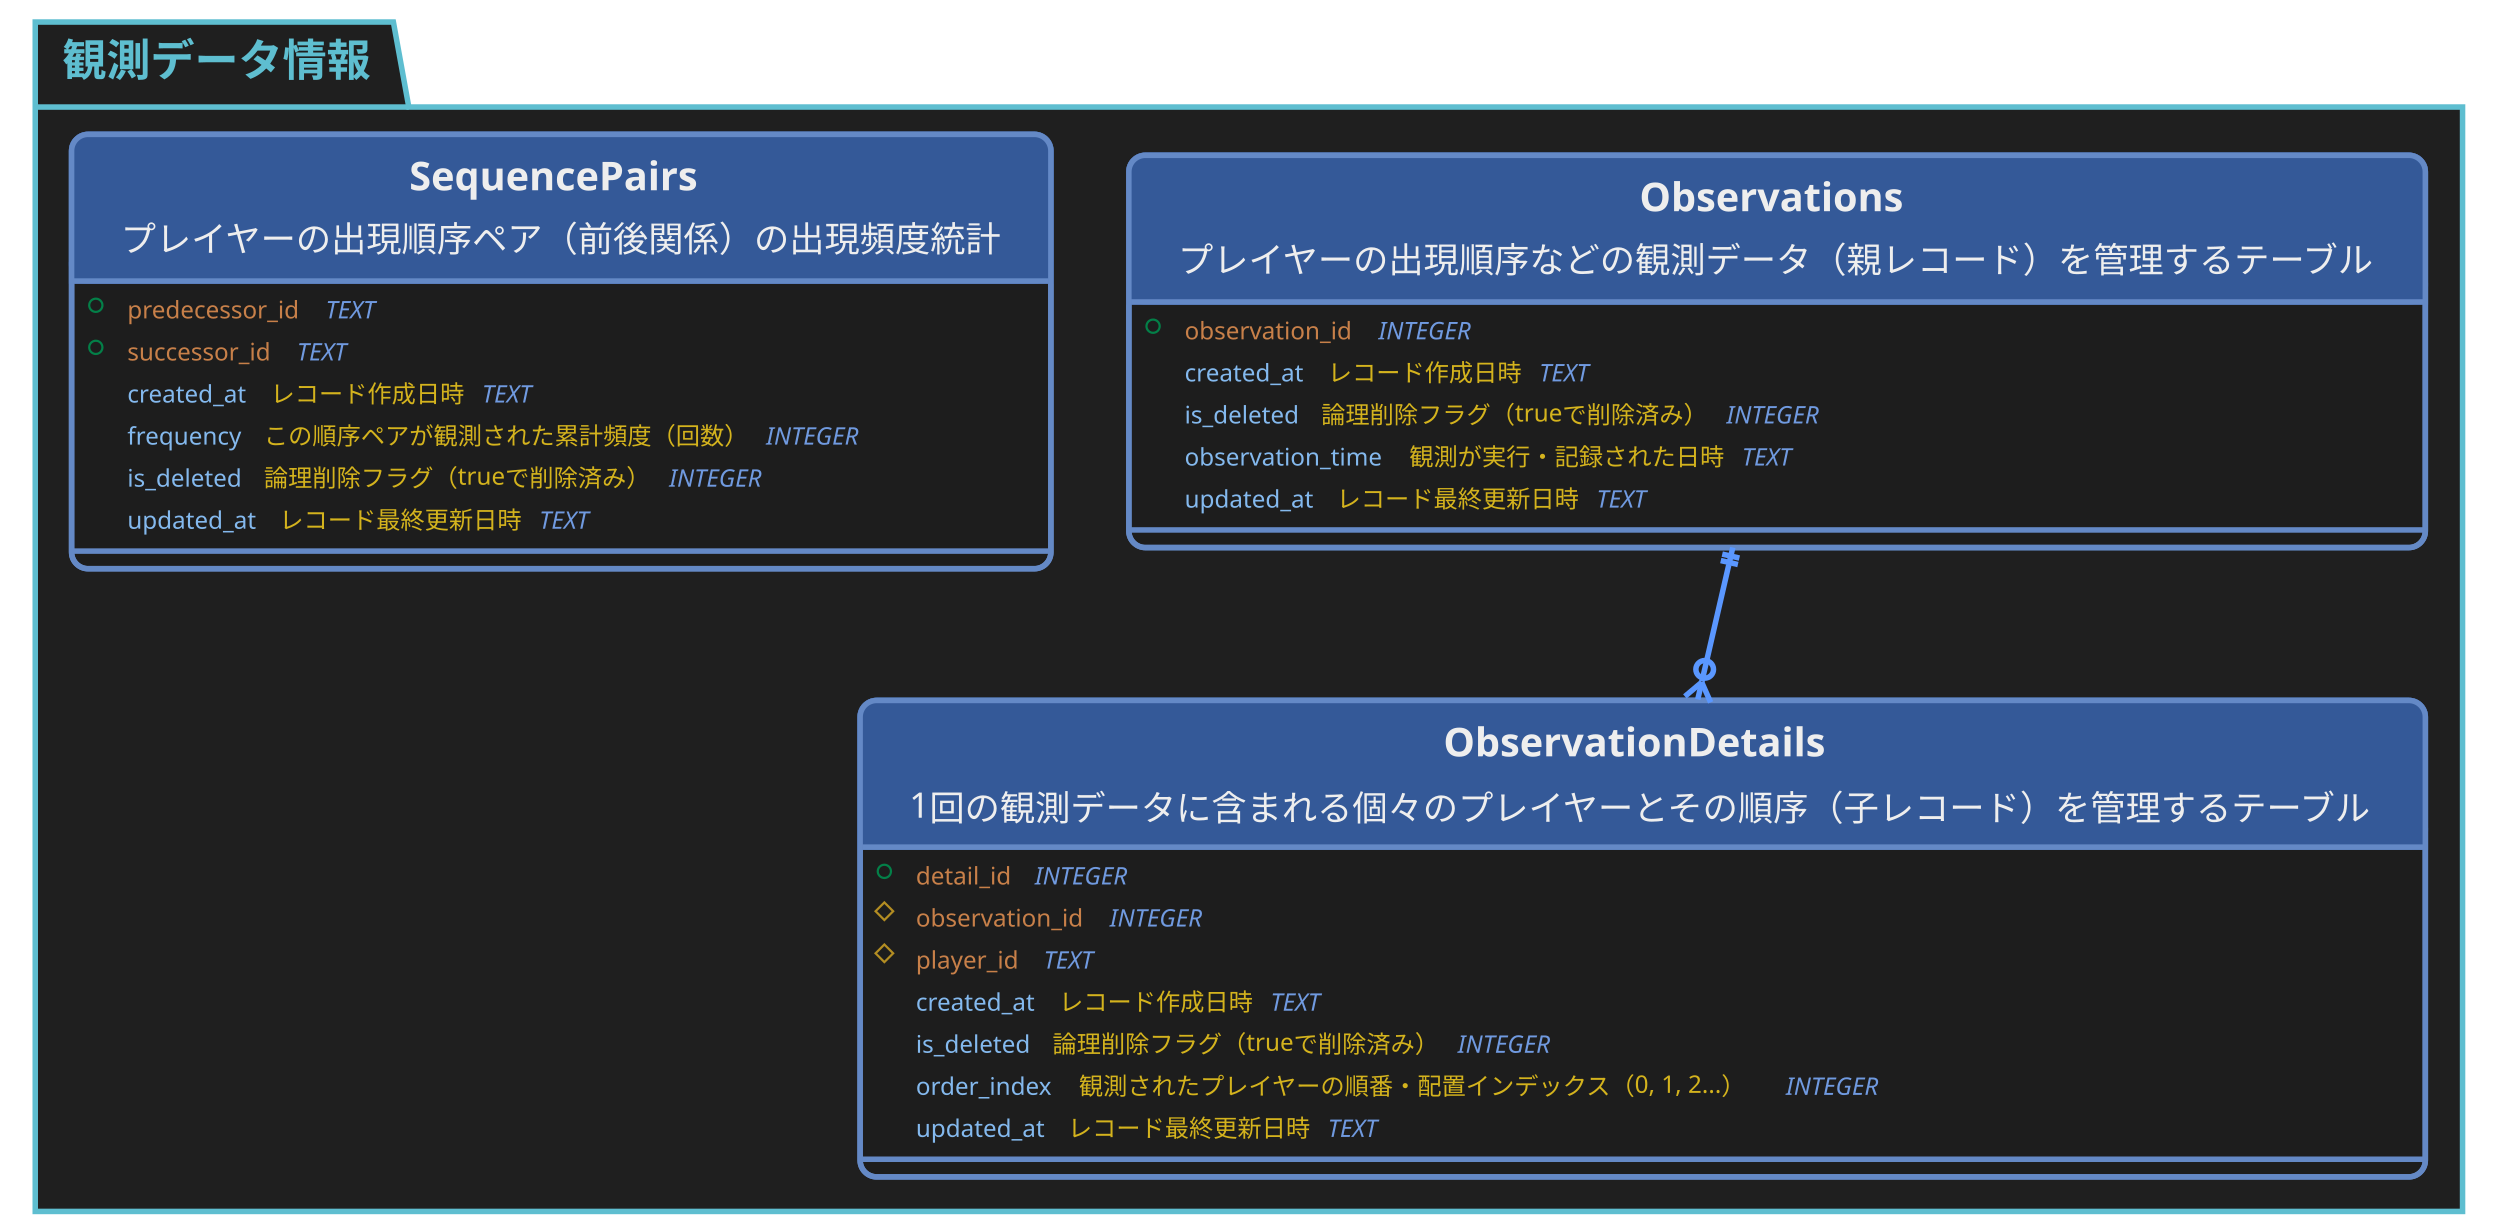
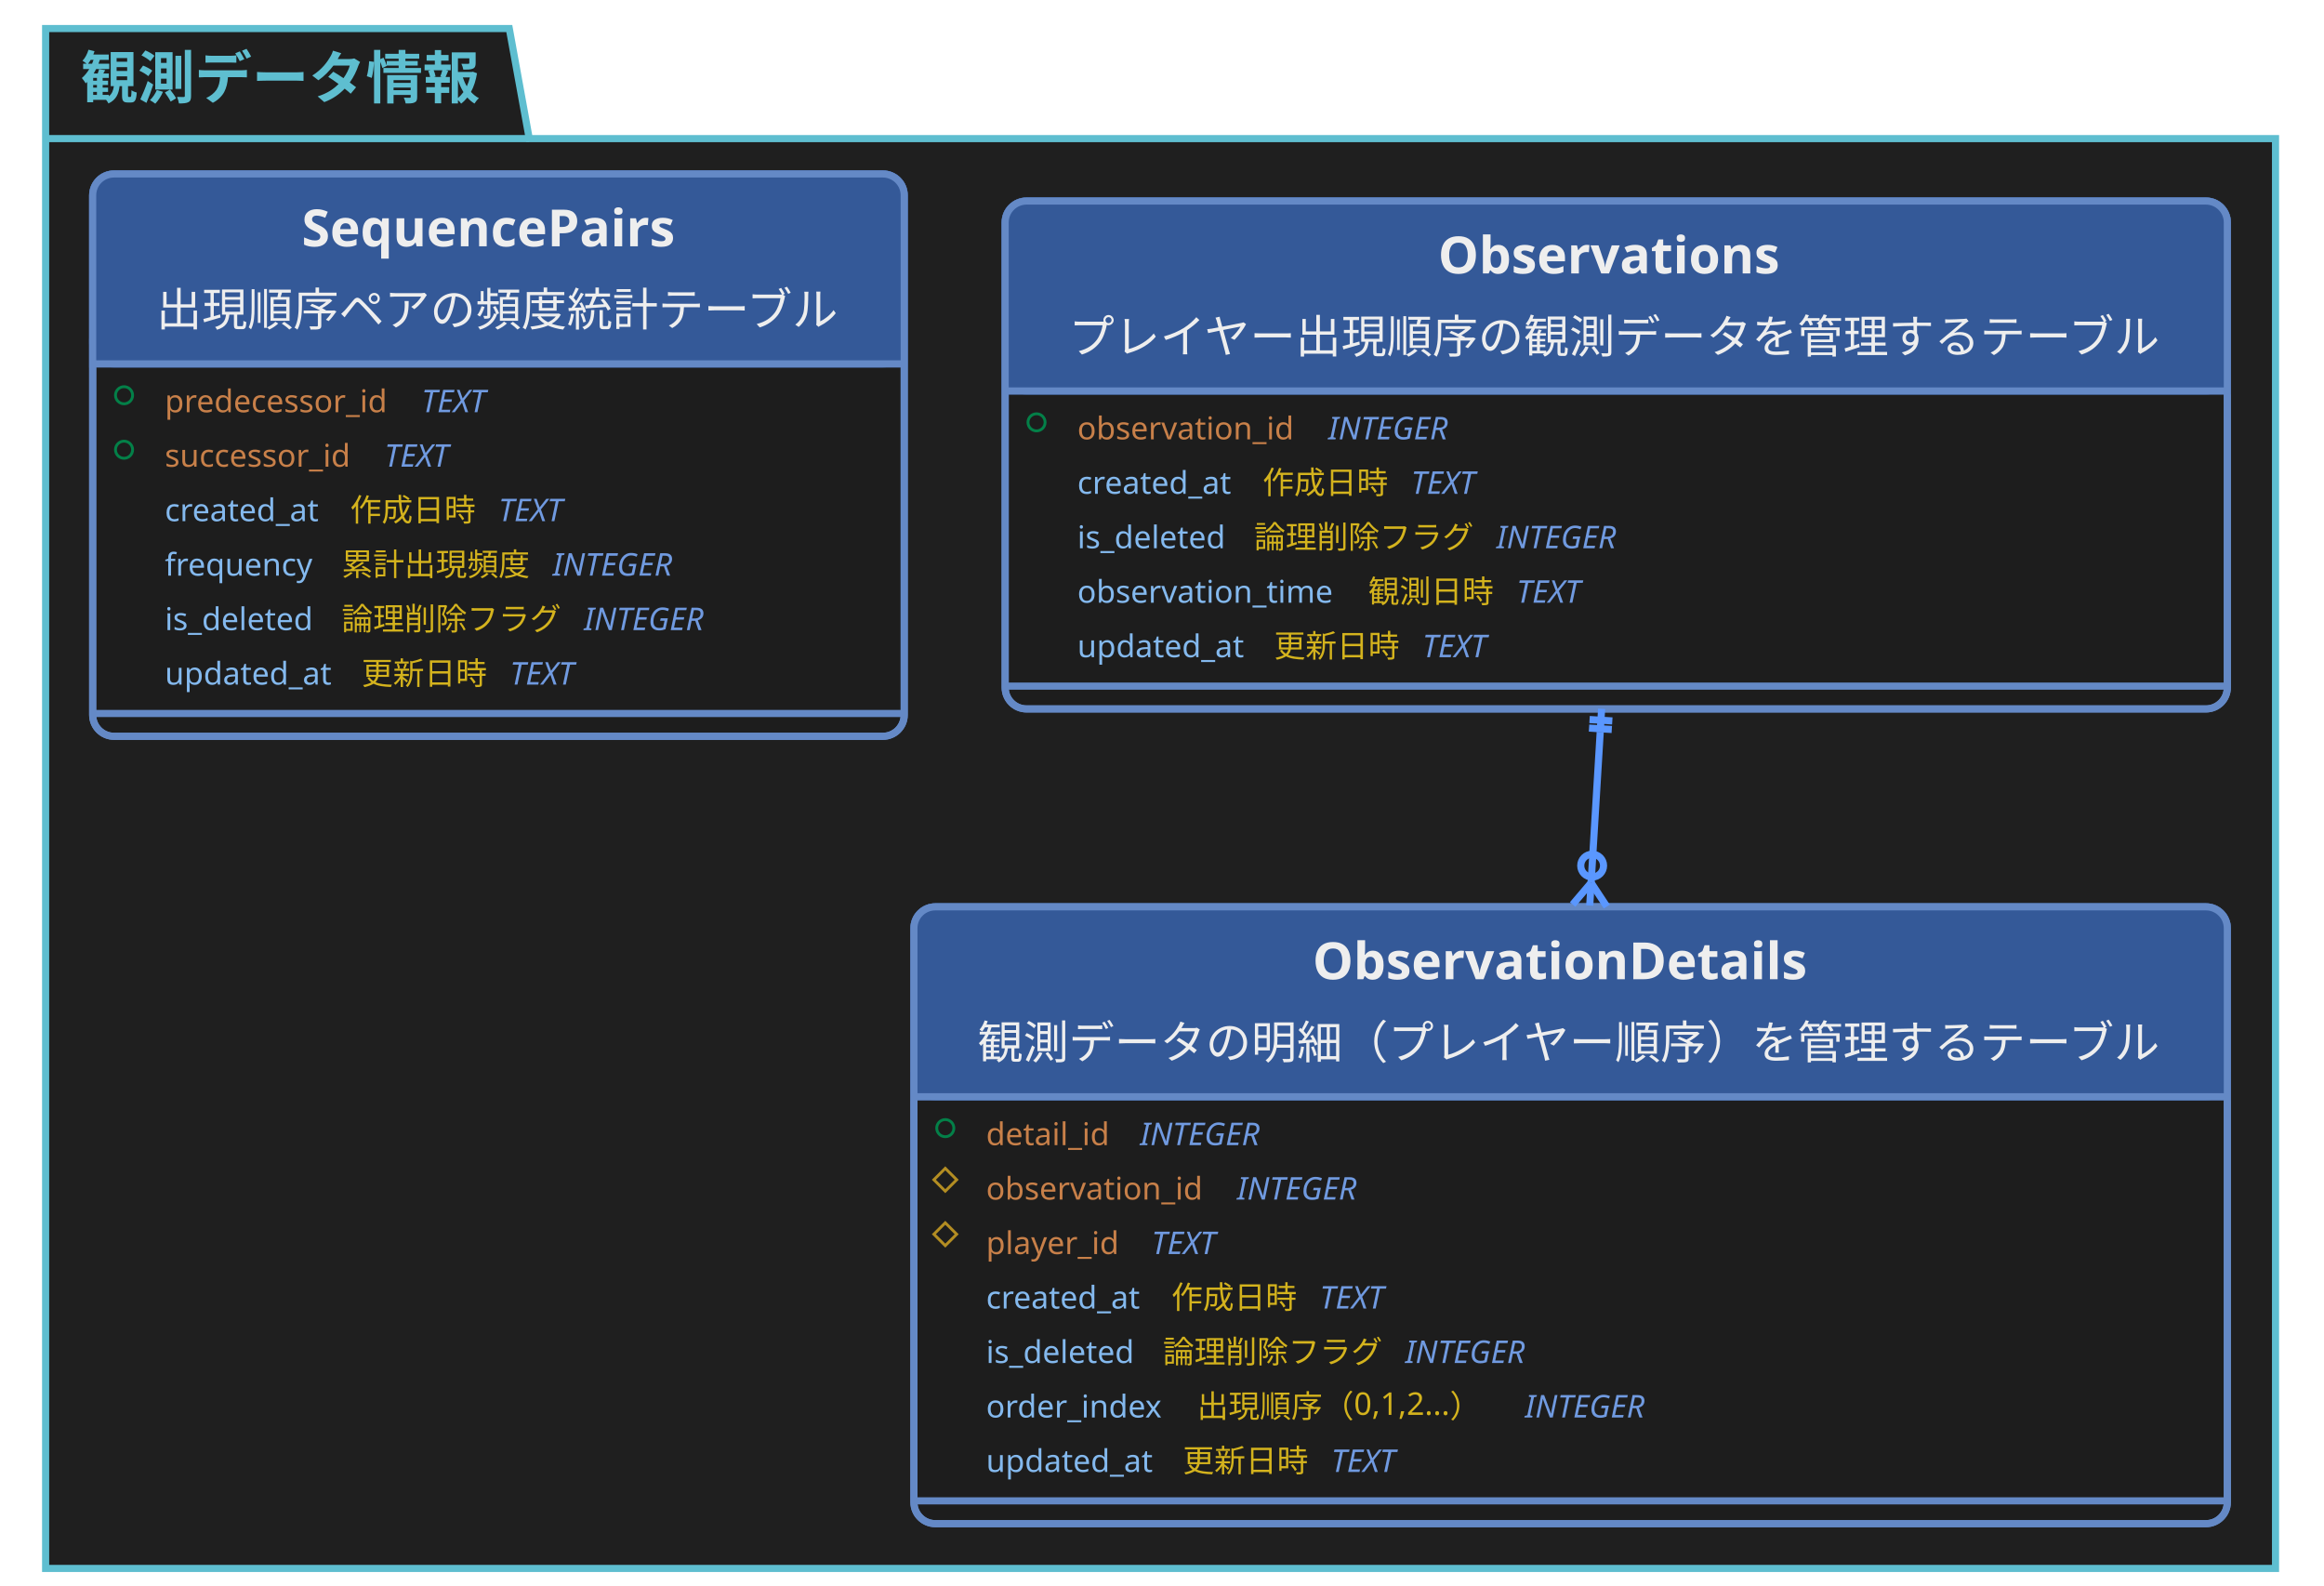
- <svg xmlns="http://www.w3.org/2000/svg" contentScriptType="application/ecmascript" contentStyleType="text/css" height="556px" preserveAspectRatio="none" style="width:1135px;height:556px;background:#222222;" version="1.1" viewBox="0 0 1135 556" width="1135px" zoomAndPan="magnify">
+ <svg xmlns="http://www.w3.org/2000/svg" contentScriptType="application/ecmascript" contentStyleType="text/css" height="556px" preserveAspectRatio="none" style="width:815px;height:556px;background:#222222;" version="1.1" viewBox="0 0 815 556" width="815px" zoomAndPan="magnify">
  <defs />
  <g>
-     <polygon fill="#1F1F1F" points="16,9.999,178.6,9.999,185.6,48.599,1118,48.599,1118,549.999,16,549.999,16,9.999" style="stroke:#5EBED0;stroke-width:2.5;" />
+     <polygon fill="#1F1F1F" points="16,9.999,178.6,9.999,185.6,48.599,798,48.599,798,549.999,16,549.999,16,9.999" style="stroke:#5EBED0;stroke-width:2.5;" />
    <line style="stroke:#5EBED0;stroke-width:2.5;" x1="16" x2="185.6" y1="48.599" y2="48.599" />
    <text fill="#5EBED0" font-family="Meiryo" font-size="20" font-weight="bold" lengthAdjust="spacing" textLength="140" x="28.3" y="34.5">観測データ情報</text>
-     <rect codeLine="33" fill="#1D1D1D" height="178.1" id="Observations" rx="7.5" ry="7.5" style="stroke:#6489C6;stroke-width:2.5;" width="588.6" x="512.5" y="70.499" />
-     <rect fill="#345998" height="66.6" rx="7.5" ry="7.5" style="stroke:#345998;stroke-width:2.5;" width="588.6" x="512.5" y="70.499" />
-     <rect fill="#345998" height="7.5" style="stroke:#345998;stroke-width:2.5;" width="588.6" x="512.5" y="129.599" />
-     <rect codeLine="33" fill="none" height="178.1" id="Observations" rx="7.5" ry="7.5" style="stroke:#6489C6;stroke-width:2.5;" width="588.6" x="512.5" y="70.499" />
-     <text fill="#000000" font-family="Meiryo" font-size="18" lengthAdjust="spacing" textLength="0" x="744.3" y="95.88" />
-     <text fill="#EEEEEE" font-family="Meiryo" font-size="18" font-weight="bold" lengthAdjust="spacing" textLength="125" x="744.3" y="95.88">Observations</text>
-     <text fill="#000000" font-family="Meiryo" font-size="18" lengthAdjust="spacing" textLength="0" x="887.3" y="95.88" />
-     <text fill="#000000" font-family="Meiryo" font-size="18" lengthAdjust="spacing" textLength="0" x="534.8" y="122.88" />
-     <text fill="#EEEEEE" font-family="Meiryo" font-size="16" lengthAdjust="spacing" textLength="544" x="534.8" y="123.76">プレイヤーの出現順序などの観測データ（親レコード）を管理するテーブル</text>
-     <text fill="#000000" font-family="Meiryo" font-size="18" lengthAdjust="spacing" textLength="0" x="1096.8" y="122.88" />
-     <line style="stroke:#6489C6;stroke-width:2.5;" x1="513.5" x2="1100.1" y1="137.099" y2="137.099" />
-     <ellipse cx="523.5" cy="148.099" rx="3" ry="3" style="stroke:#038048;stroke-width:1.0;fill:none;" />
-     <text fill="#C88049" font-family="Meiryo" font-size="11" lengthAdjust="spacing" textLength="80" x="537.8" y="154.06">observation_id</text>
-     <text fill="#709AE0" font-family="Meiryo" font-size="11" font-style="italic" lengthAdjust="spacing" textLength="49" x="625.8" y="154.06">INTEGER</text>
-     <text fill="#84B9EE" font-family="Meiryo" font-size="11" lengthAdjust="spacing" textLength="57" x="537.8" y="173.16">created_at</text>
-     <text fill="#D4B31D" font-family="Meiryo" font-size="11" lengthAdjust="spacing" textLength="88" x="602.8" y="173.16">レコード作成日時</text>
-     <text fill="#709AE0" font-family="Meiryo" font-size="11" font-style="italic" lengthAdjust="spacing" textLength="28" x="698.8" y="173.16">TEXT</text>
-     <text fill="#84B9EE" font-family="Meiryo" font-size="11" lengthAdjust="spacing" textLength="54" x="537.8" y="192.26">is_deleted</text>
-     <text fill="#D4B31D" font-family="Meiryo" font-size="11" lengthAdjust="spacing" textLength="176" x="599.8" y="192.26">論理削除フラグ（trueで削除済み）</text>
-     <text fill="#709AE0" font-family="Meiryo" font-size="11" font-style="italic" lengthAdjust="spacing" textLength="49" x="783.8" y="192.26">INTEGER</text>
-     <text fill="#84B9EE" font-family="Meiryo" font-size="11" lengthAdjust="spacing" textLength="94" x="537.8" y="211.359">observation_time</text>
-     <text fill="#D4B31D" font-family="Meiryo" font-size="11" lengthAdjust="spacing" textLength="143" x="639.8" y="211.359">観測が実行・記録された日時</text>
-     <text fill="#709AE0" font-family="Meiryo" font-size="11" font-style="italic" lengthAdjust="spacing" textLength="28" x="790.8" y="211.359">TEXT</text>
-     <text fill="#84B9EE" font-family="Meiryo" font-size="11" lengthAdjust="spacing" textLength="61" x="537.8" y="230.459">updated_at</text>
-     <text fill="#D4B31D" font-family="Meiryo" font-size="11" lengthAdjust="spacing" textLength="110" x="606.8" y="230.459">レコード最終更新日時</text>
-     <text fill="#709AE0" font-family="Meiryo" font-size="11" font-style="italic" lengthAdjust="spacing" textLength="28" x="724.8" y="230.459">TEXT</text>
-     <line style="stroke:#6489C6;stroke-width:2.5;" x1="513.5" x2="1100.1" y1="240.599" y2="240.599" />
-     <rect codeLine="33" fill="#1D1D1D" height="216.3" id="ObservationDetails" rx="7.5" ry="7.5" style="stroke:#6489C6;stroke-width:2.5;" width="710.6" x="390.5" y="317.999" />
-     <rect fill="#345998" height="66.6" rx="7.5" ry="7.5" style="stroke:#345998;stroke-width:2.5;" width="710.6" x="390.5" y="317.999" />
-     <rect fill="#345998" height="7.5" style="stroke:#345998;stroke-width:2.5;" width="710.6" x="390.5" y="377.099" />
-     <rect codeLine="33" fill="none" height="216.3" id="ObservationDetails" rx="7.5" ry="7.5" style="stroke:#6489C6;stroke-width:2.5;" width="710.6" x="390.5" y="317.999" />
-     <text fill="#000000" font-family="Meiryo" font-size="18" lengthAdjust="spacing" textLength="0" x="655.3" y="343.38" />
-     <text fill="#EEEEEE" font-family="Meiryo" font-size="18" font-weight="bold" lengthAdjust="spacing" textLength="181" x="655.3" y="343.38">ObservationDetails</text>
-     <text fill="#000000" font-family="Meiryo" font-size="18" lengthAdjust="spacing" textLength="0" x="854.3" y="343.38" />
-     <text fill="#000000" font-family="Meiryo" font-size="18" lengthAdjust="spacing" textLength="0" x="412.8" y="370.38" />
-     <text fill="#EEEEEE" font-family="Meiryo" font-size="16" lengthAdjust="spacing" textLength="666" x="412.8" y="371.26">1回の観測データに含まれる個々のプレイヤーとその順序（子レコード）を管理するテーブル</text>
-     <text fill="#000000" font-family="Meiryo" font-size="18" lengthAdjust="spacing" textLength="0" x="1096.8" y="370.38" />
-     <line style="stroke:#6489C6;stroke-width:2.5;" x1="391.5" x2="1100.1" y1="384.599" y2="384.599" />
-     <ellipse cx="401.5" cy="395.599" rx="3" ry="3" style="stroke:#038048;stroke-width:1.0;fill:none;" />
-     <text fill="#C88049" font-family="Meiryo" font-size="11" lengthAdjust="spacing" textLength="46" x="415.8" y="401.56">detail_id</text>
-     <text fill="#709AE0" font-family="Meiryo" font-size="11" font-style="italic" lengthAdjust="spacing" textLength="49" x="469.8" y="401.56">INTEGER</text>
-     <polygon fill="none" points="401.5,409.699,405.5,413.699,401.5,417.699,397.5,413.699" style="stroke:#B38D22;stroke-width:1.0;" />
-     <text fill="#C88049" font-family="Meiryo" font-size="11" lengthAdjust="spacing" textLength="80" x="415.8" y="420.659">observation_id</text>
-     <text fill="#709AE0" font-family="Meiryo" font-size="11" font-style="italic" lengthAdjust="spacing" textLength="49" x="503.8" y="420.659">INTEGER</text>
-     <polygon fill="none" points="401.5,428.799,405.5,432.799,401.5,436.799,397.5,432.799" style="stroke:#B38D22;stroke-width:1.0;" />
-     <text fill="#C88049" font-family="Meiryo" font-size="11" lengthAdjust="spacing" textLength="50" x="415.8" y="439.76">player_id</text>
-     <text fill="#709AE0" font-family="Meiryo" font-size="11" font-style="italic" lengthAdjust="spacing" textLength="28" x="473.8" y="439.76">TEXT</text>
-     <text fill="#84B9EE" font-family="Meiryo" font-size="11" lengthAdjust="spacing" textLength="57" x="415.8" y="458.86">created_at</text>
-     <text fill="#D4B31D" font-family="Meiryo" font-size="11" lengthAdjust="spacing" textLength="88" x="480.8" y="458.86">レコード作成日時</text>
-     <text fill="#709AE0" font-family="Meiryo" font-size="11" font-style="italic" lengthAdjust="spacing" textLength="28" x="576.8" y="458.86">TEXT</text>
-     <text fill="#84B9EE" font-family="Meiryo" font-size="11" lengthAdjust="spacing" textLength="54" x="415.8" y="477.959">is_deleted</text>
-     <text fill="#D4B31D" font-family="Meiryo" font-size="11" lengthAdjust="spacing" textLength="176" x="477.8" y="477.959">論理削除フラグ（trueで削除済み）</text>
-     <text fill="#709AE0" font-family="Meiryo" font-size="11" font-style="italic" lengthAdjust="spacing" textLength="49" x="661.8" y="477.959">INTEGER</text>
-     <text fill="#84B9EE" font-family="Meiryo" font-size="11" lengthAdjust="spacing" textLength="66" x="415.8" y="497.06">order_index</text>
-     <text fill="#D4B31D" font-family="Meiryo" font-size="11" lengthAdjust="spacing" textLength="313" x="489.8" y="497.06">観測されたプレイヤーの順番・配置インデックス（0, 1, 2...）</text>
-     <text fill="#709AE0" font-family="Meiryo" font-size="11" font-style="italic" lengthAdjust="spacing" textLength="49" x="810.8" y="497.06">INTEGER</text>
-     <text fill="#84B9EE" font-family="Meiryo" font-size="11" lengthAdjust="spacing" textLength="61" x="415.8" y="516.159">updated_at</text>
-     <text fill="#D4B31D" font-family="Meiryo" font-size="11" lengthAdjust="spacing" textLength="110" x="484.8" y="516.159">レコード最終更新日時</text>
-     <text fill="#709AE0" font-family="Meiryo" font-size="11" font-style="italic" lengthAdjust="spacing" textLength="28" x="602.8" y="516.159">TEXT</text>
-     <line style="stroke:#6489C6;stroke-width:2.5;" x1="391.5" x2="1100.1" y1="526.299" y2="526.299" />
-     <rect codeLine="33" fill="#1D1D1D" height="197.2" id="SequencePairs" rx="7.5" ry="7.5" style="stroke:#6489C6;stroke-width:2.5;" width="444.6" x="32.5" y="60.999" />
-     <rect fill="#345998" height="66.6" rx="7.5" ry="7.5" style="stroke:#345998;stroke-width:2.5;" width="444.6" x="32.5" y="60.999" />
-     <rect fill="#345998" height="7.5" style="stroke:#345998;stroke-width:2.5;" width="444.6" x="32.5" y="120.099" />
-     <rect codeLine="33" fill="none" height="197.2" id="SequencePairs" rx="7.5" ry="7.5" style="stroke:#6489C6;stroke-width:2.5;" width="444.6" x="32.5" y="60.999" />
-     <text fill="#000000" font-family="Meiryo" font-size="18" lengthAdjust="spacing" textLength="0" x="185.8" y="86.38" />
-     <text fill="#EEEEEE" font-family="Meiryo" font-size="18" font-weight="bold" lengthAdjust="spacing" textLength="138" x="185.8" y="86.38">SequencePairs</text>
-     <text fill="#000000" font-family="Meiryo" font-size="18" lengthAdjust="spacing" textLength="0" x="341.8" y="86.38" />
+     <rect codeLine="33" fill="#1D1D1D" height="178.1" id="Observations" rx="7.5" ry="7.5" style="stroke:#6489C6;stroke-width:2.5;" width="428.6" x="352.5" y="70.499" />
+     <rect fill="#345998" height="66.6" rx="7.5" ry="7.5" style="stroke:#345998;stroke-width:2.5;" width="428.6" x="352.5" y="70.499" />
+     <rect fill="#345998" height="7.5" style="stroke:#345998;stroke-width:2.5;" width="428.6" x="352.5" y="129.599" />
+     <rect codeLine="33" fill="none" height="178.1" id="Observations" rx="7.5" ry="7.5" style="stroke:#6489C6;stroke-width:2.5;" width="428.6" x="352.5" y="70.499" />
+     <text fill="#000000" font-family="Meiryo" font-size="18" lengthAdjust="spacing" textLength="0" x="504.3" y="95.88" />
+     <text fill="#EEEEEE" font-family="Meiryo" font-size="18" font-weight="bold" lengthAdjust="spacing" textLength="125" x="504.3" y="95.88">Observations</text>
+     <text fill="#000000" font-family="Meiryo" font-size="18" lengthAdjust="spacing" textLength="0" x="647.3" y="95.88" />
+     <text fill="#000000" font-family="Meiryo" font-size="18" lengthAdjust="spacing" textLength="0" x="374.8" y="122.88" />
+     <text fill="#EEEEEE" font-family="Meiryo" font-size="16" lengthAdjust="spacing" textLength="384" x="374.8" y="123.76">プレイヤー出現順序の観測データを管理するテーブル</text>
+     <text fill="#000000" font-family="Meiryo" font-size="18" lengthAdjust="spacing" textLength="0" x="776.8" y="122.88" />
+     <line style="stroke:#6489C6;stroke-width:2.5;" x1="353.5" x2="780.1" y1="137.099" y2="137.099" />
+     <ellipse cx="363.5" cy="148.099" rx="3" ry="3" style="stroke:#038048;stroke-width:1.0;fill:none;" />
+     <text fill="#C88049" font-family="Meiryo" font-size="11" lengthAdjust="spacing" textLength="80" x="377.8" y="154.06">observation_id</text>
+     <text fill="#709AE0" font-family="Meiryo" font-size="11" font-style="italic" lengthAdjust="spacing" textLength="49" x="465.8" y="154.06">INTEGER</text>
+     <text fill="#84B9EE" font-family="Meiryo" font-size="11" lengthAdjust="spacing" textLength="57" x="377.8" y="173.16">created_at</text>
+     <text fill="#D4B31D" font-family="Meiryo" font-size="11" lengthAdjust="spacing" textLength="44" x="442.8" y="173.16">作成日時</text>
+     <text fill="#709AE0" font-family="Meiryo" font-size="11" font-style="italic" lengthAdjust="spacing" textLength="28" x="494.8" y="173.16">TEXT</text>
+     <text fill="#84B9EE" font-family="Meiryo" font-size="11" lengthAdjust="spacing" textLength="54" x="377.8" y="192.26">is_deleted</text>
+     <text fill="#D4B31D" font-family="Meiryo" font-size="11" lengthAdjust="spacing" textLength="77" x="439.8" y="192.26">論理削除フラグ</text>
+     <text fill="#709AE0" font-family="Meiryo" font-size="11" font-style="italic" lengthAdjust="spacing" textLength="49" x="524.8" y="192.26">INTEGER</text>
+     <text fill="#84B9EE" font-family="Meiryo" font-size="11" lengthAdjust="spacing" textLength="94" x="377.8" y="211.359">observation_time</text>
+     <text fill="#D4B31D" font-family="Meiryo" font-size="11" lengthAdjust="spacing" textLength="44" x="479.8" y="211.359">観測日時</text>
+     <text fill="#709AE0" font-family="Meiryo" font-size="11" font-style="italic" lengthAdjust="spacing" textLength="28" x="531.8" y="211.359">TEXT</text>
+     <text fill="#84B9EE" font-family="Meiryo" font-size="11" lengthAdjust="spacing" textLength="61" x="377.8" y="230.459">updated_at</text>
+     <text fill="#D4B31D" font-family="Meiryo" font-size="11" lengthAdjust="spacing" textLength="44" x="446.8" y="230.459">更新日時</text>
+     <text fill="#709AE0" font-family="Meiryo" font-size="11" font-style="italic" lengthAdjust="spacing" textLength="28" x="498.8" y="230.459">TEXT</text>
+     <line style="stroke:#6489C6;stroke-width:2.5;" x1="353.5" x2="780.1" y1="240.599" y2="240.599" />
+     <rect codeLine="33" fill="#1D1D1D" height="216.3" id="ObservationDetails" rx="7.5" ry="7.5" style="stroke:#6489C6;stroke-width:2.5;" width="460.6" x="320.5" y="317.999" />
+     <rect fill="#345998" height="66.6" rx="7.5" ry="7.5" style="stroke:#345998;stroke-width:2.5;" width="460.6" x="320.5" y="317.999" />
+     <rect fill="#345998" height="7.5" style="stroke:#345998;stroke-width:2.5;" width="460.6" x="320.5" y="377.099" />
+     <rect codeLine="33" fill="none" height="216.3" id="ObservationDetails" rx="7.5" ry="7.5" style="stroke:#6489C6;stroke-width:2.5;" width="460.6" x="320.5" y="317.999" />
+     <text fill="#000000" font-family="Meiryo" font-size="18" lengthAdjust="spacing" textLength="0" x="460.3" y="343.38" />
+     <text fill="#EEEEEE" font-family="Meiryo" font-size="18" font-weight="bold" lengthAdjust="spacing" textLength="181" x="460.3" y="343.38">ObservationDetails</text>
+     <text fill="#000000" font-family="Meiryo" font-size="18" lengthAdjust="spacing" textLength="0" x="659.3" y="343.38" />
+     <text fill="#000000" font-family="Meiryo" font-size="18" lengthAdjust="spacing" textLength="0" x="342.8" y="370.38" />
+     <text fill="#EEEEEE" font-family="Meiryo" font-size="16" lengthAdjust="spacing" textLength="416" x="342.8" y="371.26">観測データの明細（プレイヤー順序）を管理するテーブル</text>
+     <text fill="#000000" font-family="Meiryo" font-size="18" lengthAdjust="spacing" textLength="0" x="776.8" y="370.38" />
+     <line style="stroke:#6489C6;stroke-width:2.5;" x1="321.5" x2="780.1" y1="384.599" y2="384.599" />
+     <ellipse cx="331.5" cy="395.599" rx="3" ry="3" style="stroke:#038048;stroke-width:1.0;fill:none;" />
+     <text fill="#C88049" font-family="Meiryo" font-size="11" lengthAdjust="spacing" textLength="46" x="345.8" y="401.56">detail_id</text>
+     <text fill="#709AE0" font-family="Meiryo" font-size="11" font-style="italic" lengthAdjust="spacing" textLength="49" x="399.8" y="401.56">INTEGER</text>
+     <polygon fill="none" points="331.5,409.699,335.5,413.699,331.5,417.699,327.5,413.699" style="stroke:#B38D22;stroke-width:1.0;" />
+     <text fill="#C88049" font-family="Meiryo" font-size="11" lengthAdjust="spacing" textLength="80" x="345.8" y="420.659">observation_id</text>
+     <text fill="#709AE0" font-family="Meiryo" font-size="11" font-style="italic" lengthAdjust="spacing" textLength="49" x="433.8" y="420.659">INTEGER</text>
+     <polygon fill="none" points="331.5,428.799,335.5,432.799,331.5,436.799,327.5,432.799" style="stroke:#B38D22;stroke-width:1.0;" />
+     <text fill="#C88049" font-family="Meiryo" font-size="11" lengthAdjust="spacing" textLength="50" x="345.8" y="439.76">player_id</text>
+     <text fill="#709AE0" font-family="Meiryo" font-size="11" font-style="italic" lengthAdjust="spacing" textLength="28" x="403.8" y="439.76">TEXT</text>
+     <text fill="#84B9EE" font-family="Meiryo" font-size="11" lengthAdjust="spacing" textLength="57" x="345.8" y="458.86">created_at</text>
+     <text fill="#D4B31D" font-family="Meiryo" font-size="11" lengthAdjust="spacing" textLength="44" x="410.8" y="458.86">作成日時</text>
+     <text fill="#709AE0" font-family="Meiryo" font-size="11" font-style="italic" lengthAdjust="spacing" textLength="28" x="462.8" y="458.86">TEXT</text>
+     <text fill="#84B9EE" font-family="Meiryo" font-size="11" lengthAdjust="spacing" textLength="54" x="345.8" y="477.959">is_deleted</text>
+     <text fill="#D4B31D" font-family="Meiryo" font-size="11" lengthAdjust="spacing" textLength="77" x="407.8" y="477.959">論理削除フラグ</text>
+     <text fill="#709AE0" font-family="Meiryo" font-size="11" font-style="italic" lengthAdjust="spacing" textLength="49" x="492.8" y="477.959">INTEGER</text>
+     <text fill="#84B9EE" font-family="Meiryo" font-size="11" lengthAdjust="spacing" textLength="66" x="345.8" y="497.06">order_index</text>
+     <text fill="#D4B31D" font-family="Meiryo" font-size="11" lengthAdjust="spacing" textLength="107" x="419.8" y="497.06">出現順序（0,1,2...）</text>
+     <text fill="#709AE0" font-family="Meiryo" font-size="11" font-style="italic" lengthAdjust="spacing" textLength="49" x="534.8" y="497.06">INTEGER</text>
+     <text fill="#84B9EE" font-family="Meiryo" font-size="11" lengthAdjust="spacing" textLength="61" x="345.8" y="516.159">updated_at</text>
+     <text fill="#D4B31D" font-family="Meiryo" font-size="11" lengthAdjust="spacing" textLength="44" x="414.8" y="516.159">更新日時</text>
+     <text fill="#709AE0" font-family="Meiryo" font-size="11" font-style="italic" lengthAdjust="spacing" textLength="28" x="466.8" y="516.159">TEXT</text>
+     <line style="stroke:#6489C6;stroke-width:2.5;" x1="321.5" x2="780.1" y1="526.299" y2="526.299" />
+     <rect codeLine="33" fill="#1D1D1D" height="197.2" id="SequencePairs" rx="7.5" ry="7.5" style="stroke:#6489C6;stroke-width:2.5;" width="284.6" x="32.5" y="60.999" />
+     <rect fill="#345998" height="66.6" rx="7.5" ry="7.5" style="stroke:#345998;stroke-width:2.5;" width="284.6" x="32.5" y="60.999" />
+     <rect fill="#345998" height="7.5" style="stroke:#345998;stroke-width:2.5;" width="284.6" x="32.5" y="120.099" />
+     <rect codeLine="33" fill="none" height="197.2" id="SequencePairs" rx="7.5" ry="7.5" style="stroke:#6489C6;stroke-width:2.5;" width="284.6" x="32.5" y="60.999" />
+     <text fill="#000000" font-family="Meiryo" font-size="18" lengthAdjust="spacing" textLength="0" x="105.8" y="86.38" />
+     <text fill="#EEEEEE" font-family="Meiryo" font-size="18" font-weight="bold" lengthAdjust="spacing" textLength="138" x="105.8" y="86.38">SequencePairs</text>
+     <text fill="#000000" font-family="Meiryo" font-size="18" lengthAdjust="spacing" textLength="0" x="261.8" y="86.38" />
    <text fill="#000000" font-family="Meiryo" font-size="18" lengthAdjust="spacing" textLength="0" x="54.8" y="113.38" />
-     <text fill="#EEEEEE" font-family="Meiryo" font-size="16" lengthAdjust="spacing" textLength="400" x="54.8" y="114.26">プレイヤーの出現順序ペア（前後関係）の出現頻度統計</text>
-     <text fill="#000000" font-family="Meiryo" font-size="18" lengthAdjust="spacing" textLength="0" x="472.8" y="113.38" />
-     <line style="stroke:#6489C6;stroke-width:2.5;" x1="33.5" x2="476.1" y1="127.599" y2="127.599" />
+     <text fill="#EEEEEE" font-family="Meiryo" font-size="16" lengthAdjust="spacing" textLength="240" x="54.8" y="114.26">出現順序ペアの頻度統計テーブル</text>
+     <text fill="#000000" font-family="Meiryo" font-size="18" lengthAdjust="spacing" textLength="0" x="312.8" y="113.38" />
+     <line style="stroke:#6489C6;stroke-width:2.5;" x1="33.5" x2="316.1" y1="127.599" y2="127.599" />
    <ellipse cx="43.5" cy="138.599" rx="3" ry="3" style="stroke:#038048;stroke-width:1.0;fill:none;" />
    <text fill="#C88049" font-family="Meiryo" font-size="11" lengthAdjust="spacing" textLength="82" x="57.8" y="144.56">predecessor_id</text>
    <text fill="#709AE0" font-family="Meiryo" font-size="11" font-style="italic" lengthAdjust="spacing" textLength="28" x="147.8" y="144.56">TEXT</text>
    <ellipse cx="43.5" cy="157.699" rx="3" ry="3" style="stroke:#038048;stroke-width:1.0;fill:none;" />
    <text fill="#C88049" font-family="Meiryo" font-size="11" lengthAdjust="spacing" textLength="69" x="57.8" y="163.66">successor_id</text>
    <text fill="#709AE0" font-family="Meiryo" font-size="11" font-style="italic" lengthAdjust="spacing" textLength="28" x="134.8" y="163.66">TEXT</text>
    <text fill="#84B9EE" font-family="Meiryo" font-size="11" lengthAdjust="spacing" textLength="57" x="57.8" y="182.76">created_at</text>
-     <text fill="#D4B31D" font-family="Meiryo" font-size="11" lengthAdjust="spacing" textLength="88" x="122.8" y="182.76">レコード作成日時</text>
-     <text fill="#709AE0" font-family="Meiryo" font-size="11" font-style="italic" lengthAdjust="spacing" textLength="28" x="218.8" y="182.76">TEXT</text>
+     <text fill="#D4B31D" font-family="Meiryo" font-size="11" lengthAdjust="spacing" textLength="44" x="122.8" y="182.76">作成日時</text>
+     <text fill="#709AE0" font-family="Meiryo" font-size="11" font-style="italic" lengthAdjust="spacing" textLength="28" x="174.8" y="182.76">TEXT</text>
    <text fill="#84B9EE" font-family="Meiryo" font-size="11" lengthAdjust="spacing" textLength="54" x="57.8" y="201.859">frequency</text>
-     <text fill="#D4B31D" font-family="Meiryo" font-size="11" lengthAdjust="spacing" textLength="220" x="119.8" y="201.859">この順序ペアが観測された累計頻度（回数）</text>
-     <text fill="#709AE0" font-family="Meiryo" font-size="11" font-style="italic" lengthAdjust="spacing" textLength="49" x="347.8" y="201.859">INTEGER</text>
+     <text fill="#D4B31D" font-family="Meiryo" font-size="11" lengthAdjust="spacing" textLength="66" x="119.8" y="201.859">累計出現頻度</text>
+     <text fill="#709AE0" font-family="Meiryo" font-size="11" font-style="italic" lengthAdjust="spacing" textLength="49" x="193.8" y="201.859">INTEGER</text>
    <text fill="#84B9EE" font-family="Meiryo" font-size="11" lengthAdjust="spacing" textLength="54" x="57.8" y="220.959">is_deleted</text>
-     <text fill="#D4B31D" font-family="Meiryo" font-size="11" lengthAdjust="spacing" textLength="176" x="119.8" y="220.959">論理削除フラグ（trueで削除済み）</text>
-     <text fill="#709AE0" font-family="Meiryo" font-size="11" font-style="italic" lengthAdjust="spacing" textLength="49" x="303.8" y="220.959">INTEGER</text>
+     <text fill="#D4B31D" font-family="Meiryo" font-size="11" lengthAdjust="spacing" textLength="77" x="119.8" y="220.959">論理削除フラグ</text>
+     <text fill="#709AE0" font-family="Meiryo" font-size="11" font-style="italic" lengthAdjust="spacing" textLength="49" x="204.8" y="220.959">INTEGER</text>
    <text fill="#84B9EE" font-family="Meiryo" font-size="11" lengthAdjust="spacing" textLength="61" x="57.8" y="240.06">updated_at</text>
-     <text fill="#D4B31D" font-family="Meiryo" font-size="11" lengthAdjust="spacing" textLength="110" x="126.8" y="240.06">レコード最終更新日時</text>
-     <text fill="#709AE0" font-family="Meiryo" font-size="11" font-style="italic" lengthAdjust="spacing" textLength="28" x="244.8" y="240.06">TEXT</text>
-     <line style="stroke:#6489C6;stroke-width:2.5;" x1="33.5" x2="476.1" y1="250.199" y2="250.199" />
-     <path codeLine="10" d="M784.88,256.409 C780.91,273.629 776.73,291.729 772.65,309.429 " fill="none" id="Observations-ObservationDetails" style="stroke:#5A97FF;stroke-width:2.5;" />
-     <line style="stroke:#5A97FF;stroke-width:2.5;" x1="772.579" x2="776.626" y1="309.734" y2="318.878" />
-     <line style="stroke:#5A97FF;stroke-width:2.5;" x1="772.579" x2="764.934" y1="309.734" y2="316.18" />
-     <line style="stroke:#5A97FF;stroke-width:2.5;" x1="772.579" x2="770.78" y1="309.734" y2="317.529" />
-     <ellipse cx="773.928" cy="303.887" rx="4" ry="4" style="stroke:#5A97FF;stroke-width:2.5;fill:none;" />
-     <line style="stroke:#5A97FF;stroke-width:2.5;fill:none;" x1="781.893" x2="789.688" y1="251.567" y2="253.366" />
-     <line style="stroke:#5A97FF;stroke-width:2.5;fill:none;" x1="781.218" x2="789.014" y1="254.49" y2="256.289" />
-     <line style="stroke:#5A97FF;stroke-width:2.5;fill:none;" x1="784.891" x2="786.69" y1="256.364" y2="248.569" />
+     <text fill="#D4B31D" font-family="Meiryo" font-size="11" lengthAdjust="spacing" textLength="44" x="126.8" y="240.06">更新日時</text>
+     <text fill="#709AE0" font-family="Meiryo" font-size="11" font-style="italic" lengthAdjust="spacing" textLength="28" x="178.8" y="240.06">TEXT</text>
+     <line style="stroke:#6489C6;stroke-width:2.5;" x1="33.5" x2="316.1" y1="250.199" y2="250.199" />
+     <path codeLine="10" d="M561.18,256.679 C560.14,273.819 559.05,291.849 557.99,309.469 " fill="none" id="Observations-ObservationDetails" style="stroke:#5A97FF;stroke-width:2.5;" />
+     <line style="stroke:#5A97FF;stroke-width:2.5;" x1="557.986" x2="563.489" y1="309.544" y2="317.893" />
+     <line style="stroke:#5A97FF;stroke-width:2.5;" x1="557.986" x2="551.511" y1="309.544" y2="317.165" />
+     <line style="stroke:#5A97FF;stroke-width:2.5;" x1="557.986" x2="557.5" y1="309.544" y2="317.529" />
+     <ellipse cx="558.35" cy="303.555" rx="4" ry="4" style="stroke:#5A97FF;stroke-width:2.5;fill:none;" />
+     <line style="stroke:#5A97FF;stroke-width:2.5;fill:none;" x1="557.434" x2="565.42" y1="252.319" y2="252.804" />
+     <line style="stroke:#5A97FF;stroke-width:2.5;fill:none;" x1="557.252" x2="565.238" y1="255.313" y2="255.799" />
+     <line style="stroke:#5A97FF;stroke-width:2.5;fill:none;" x1="561.184" x2="561.67" y1="256.554" y2="248.569" />
  </g>
</svg>
